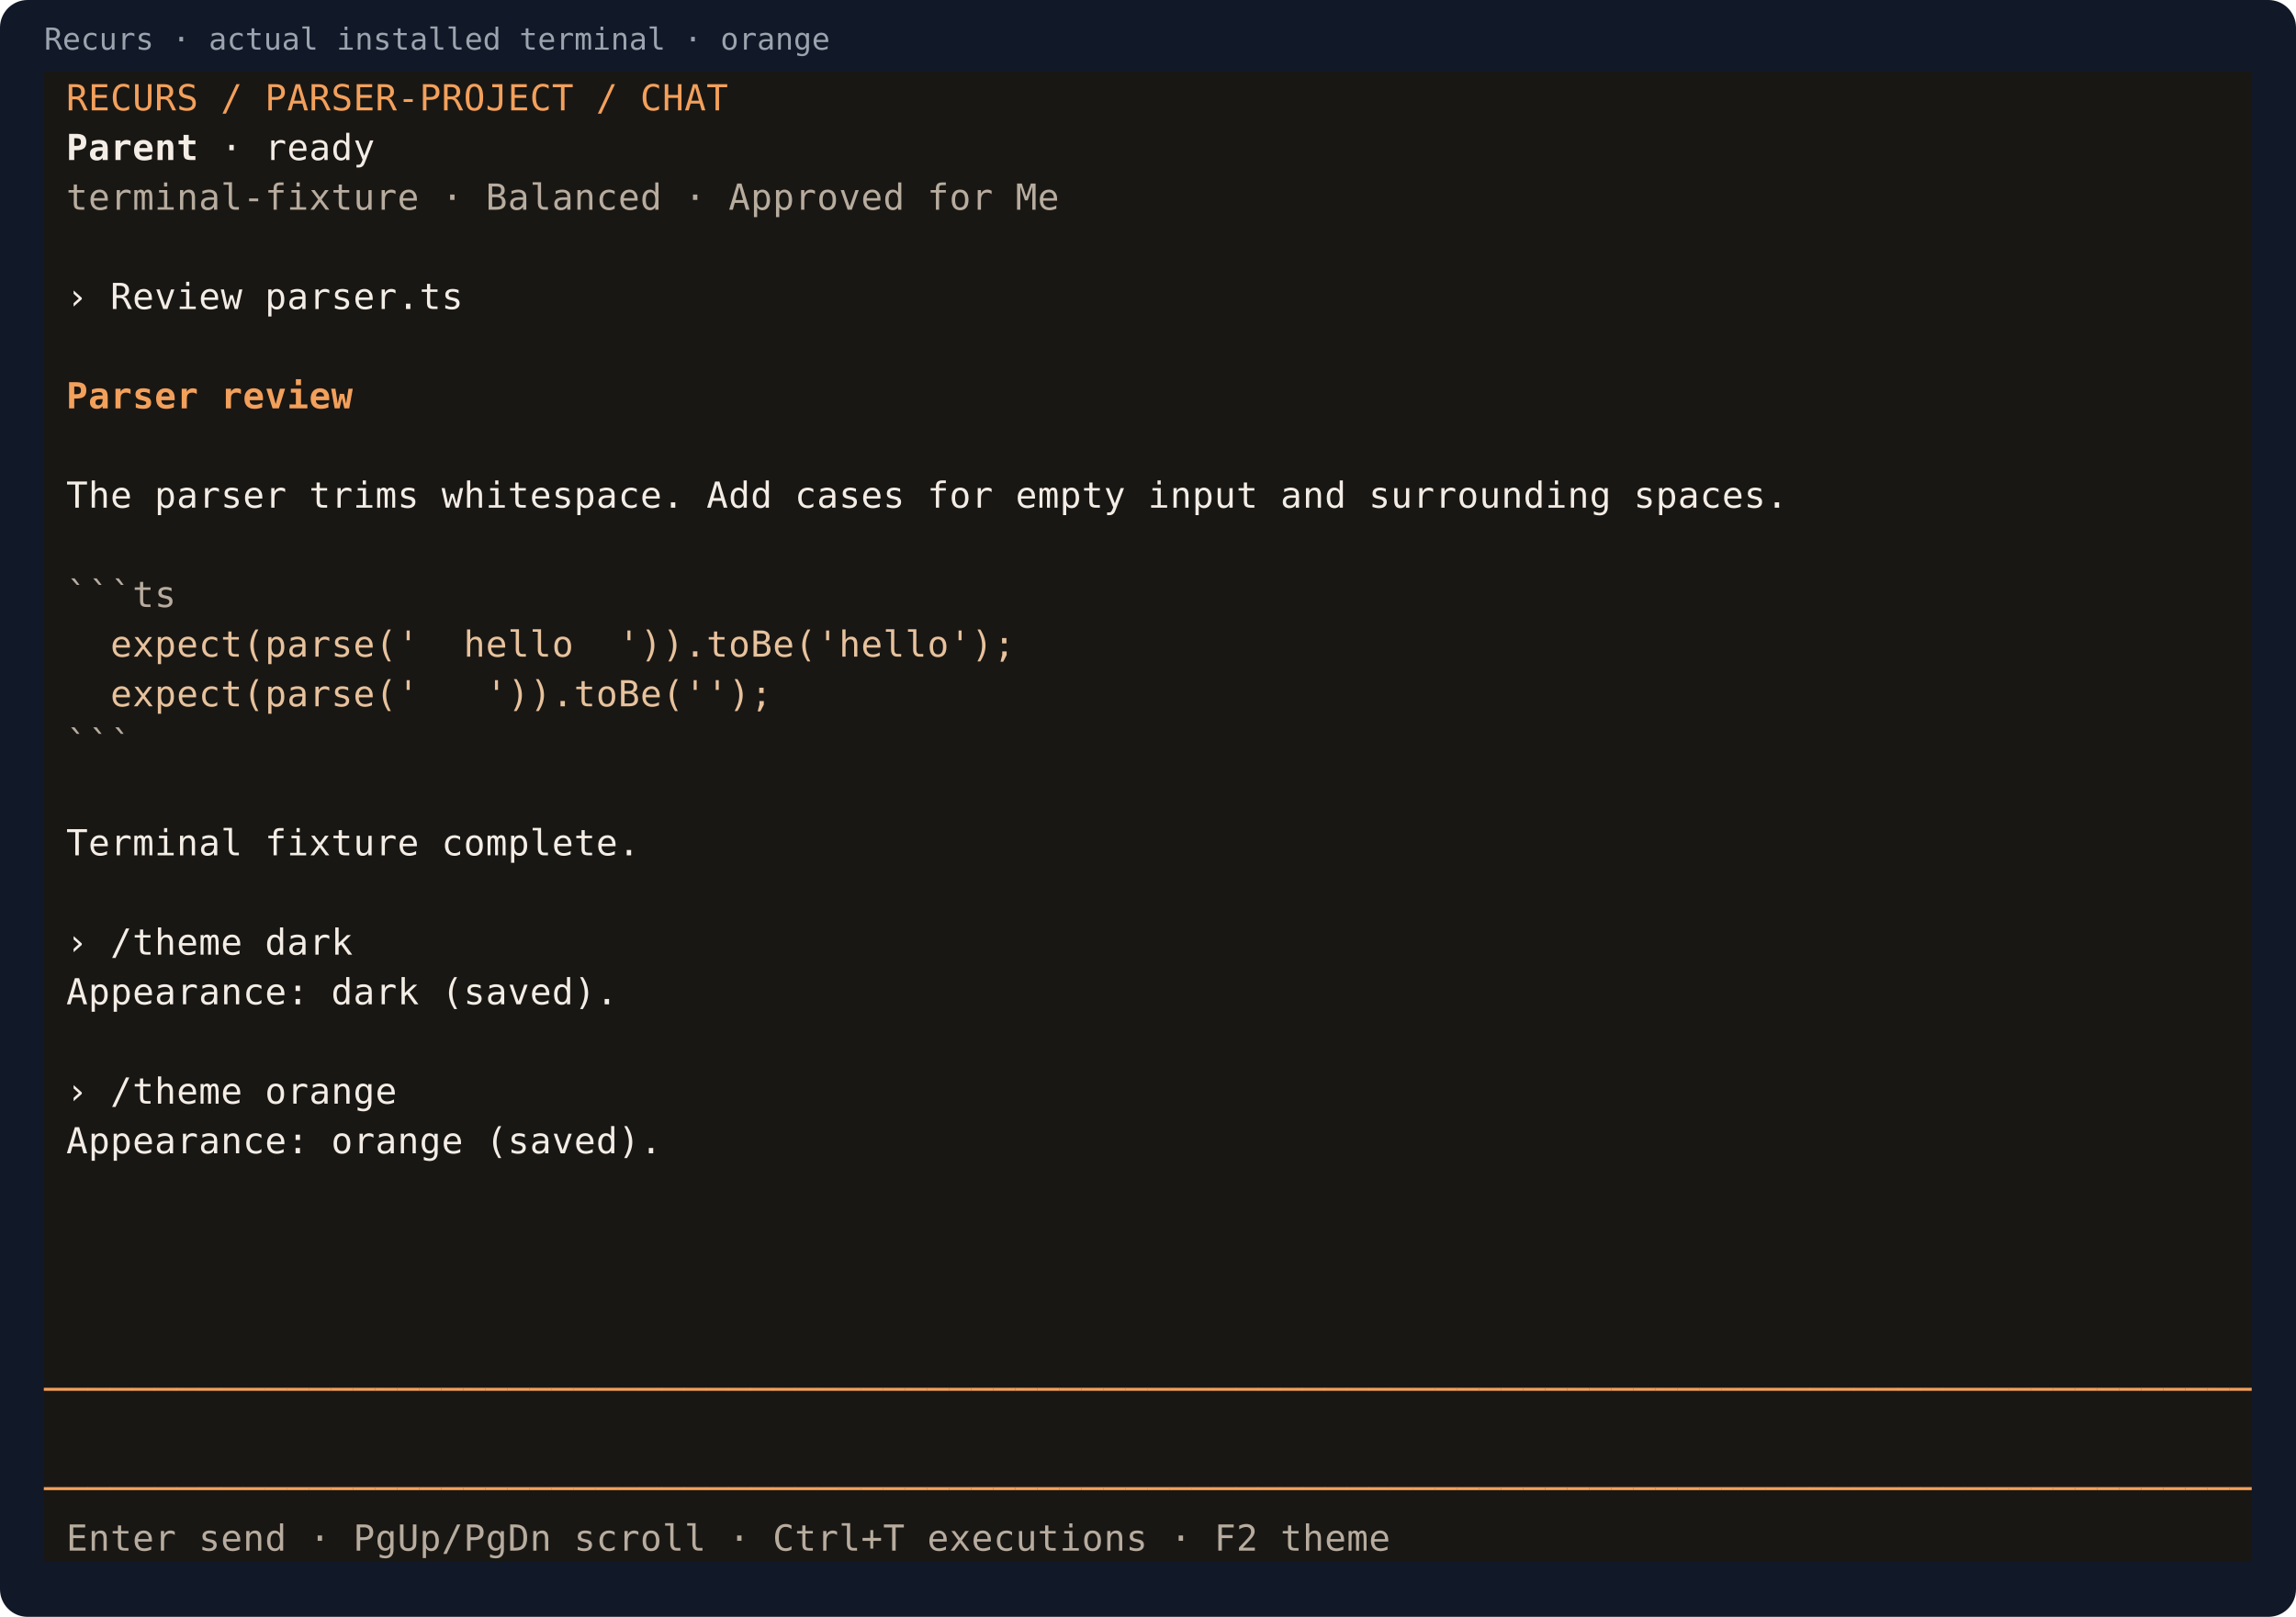
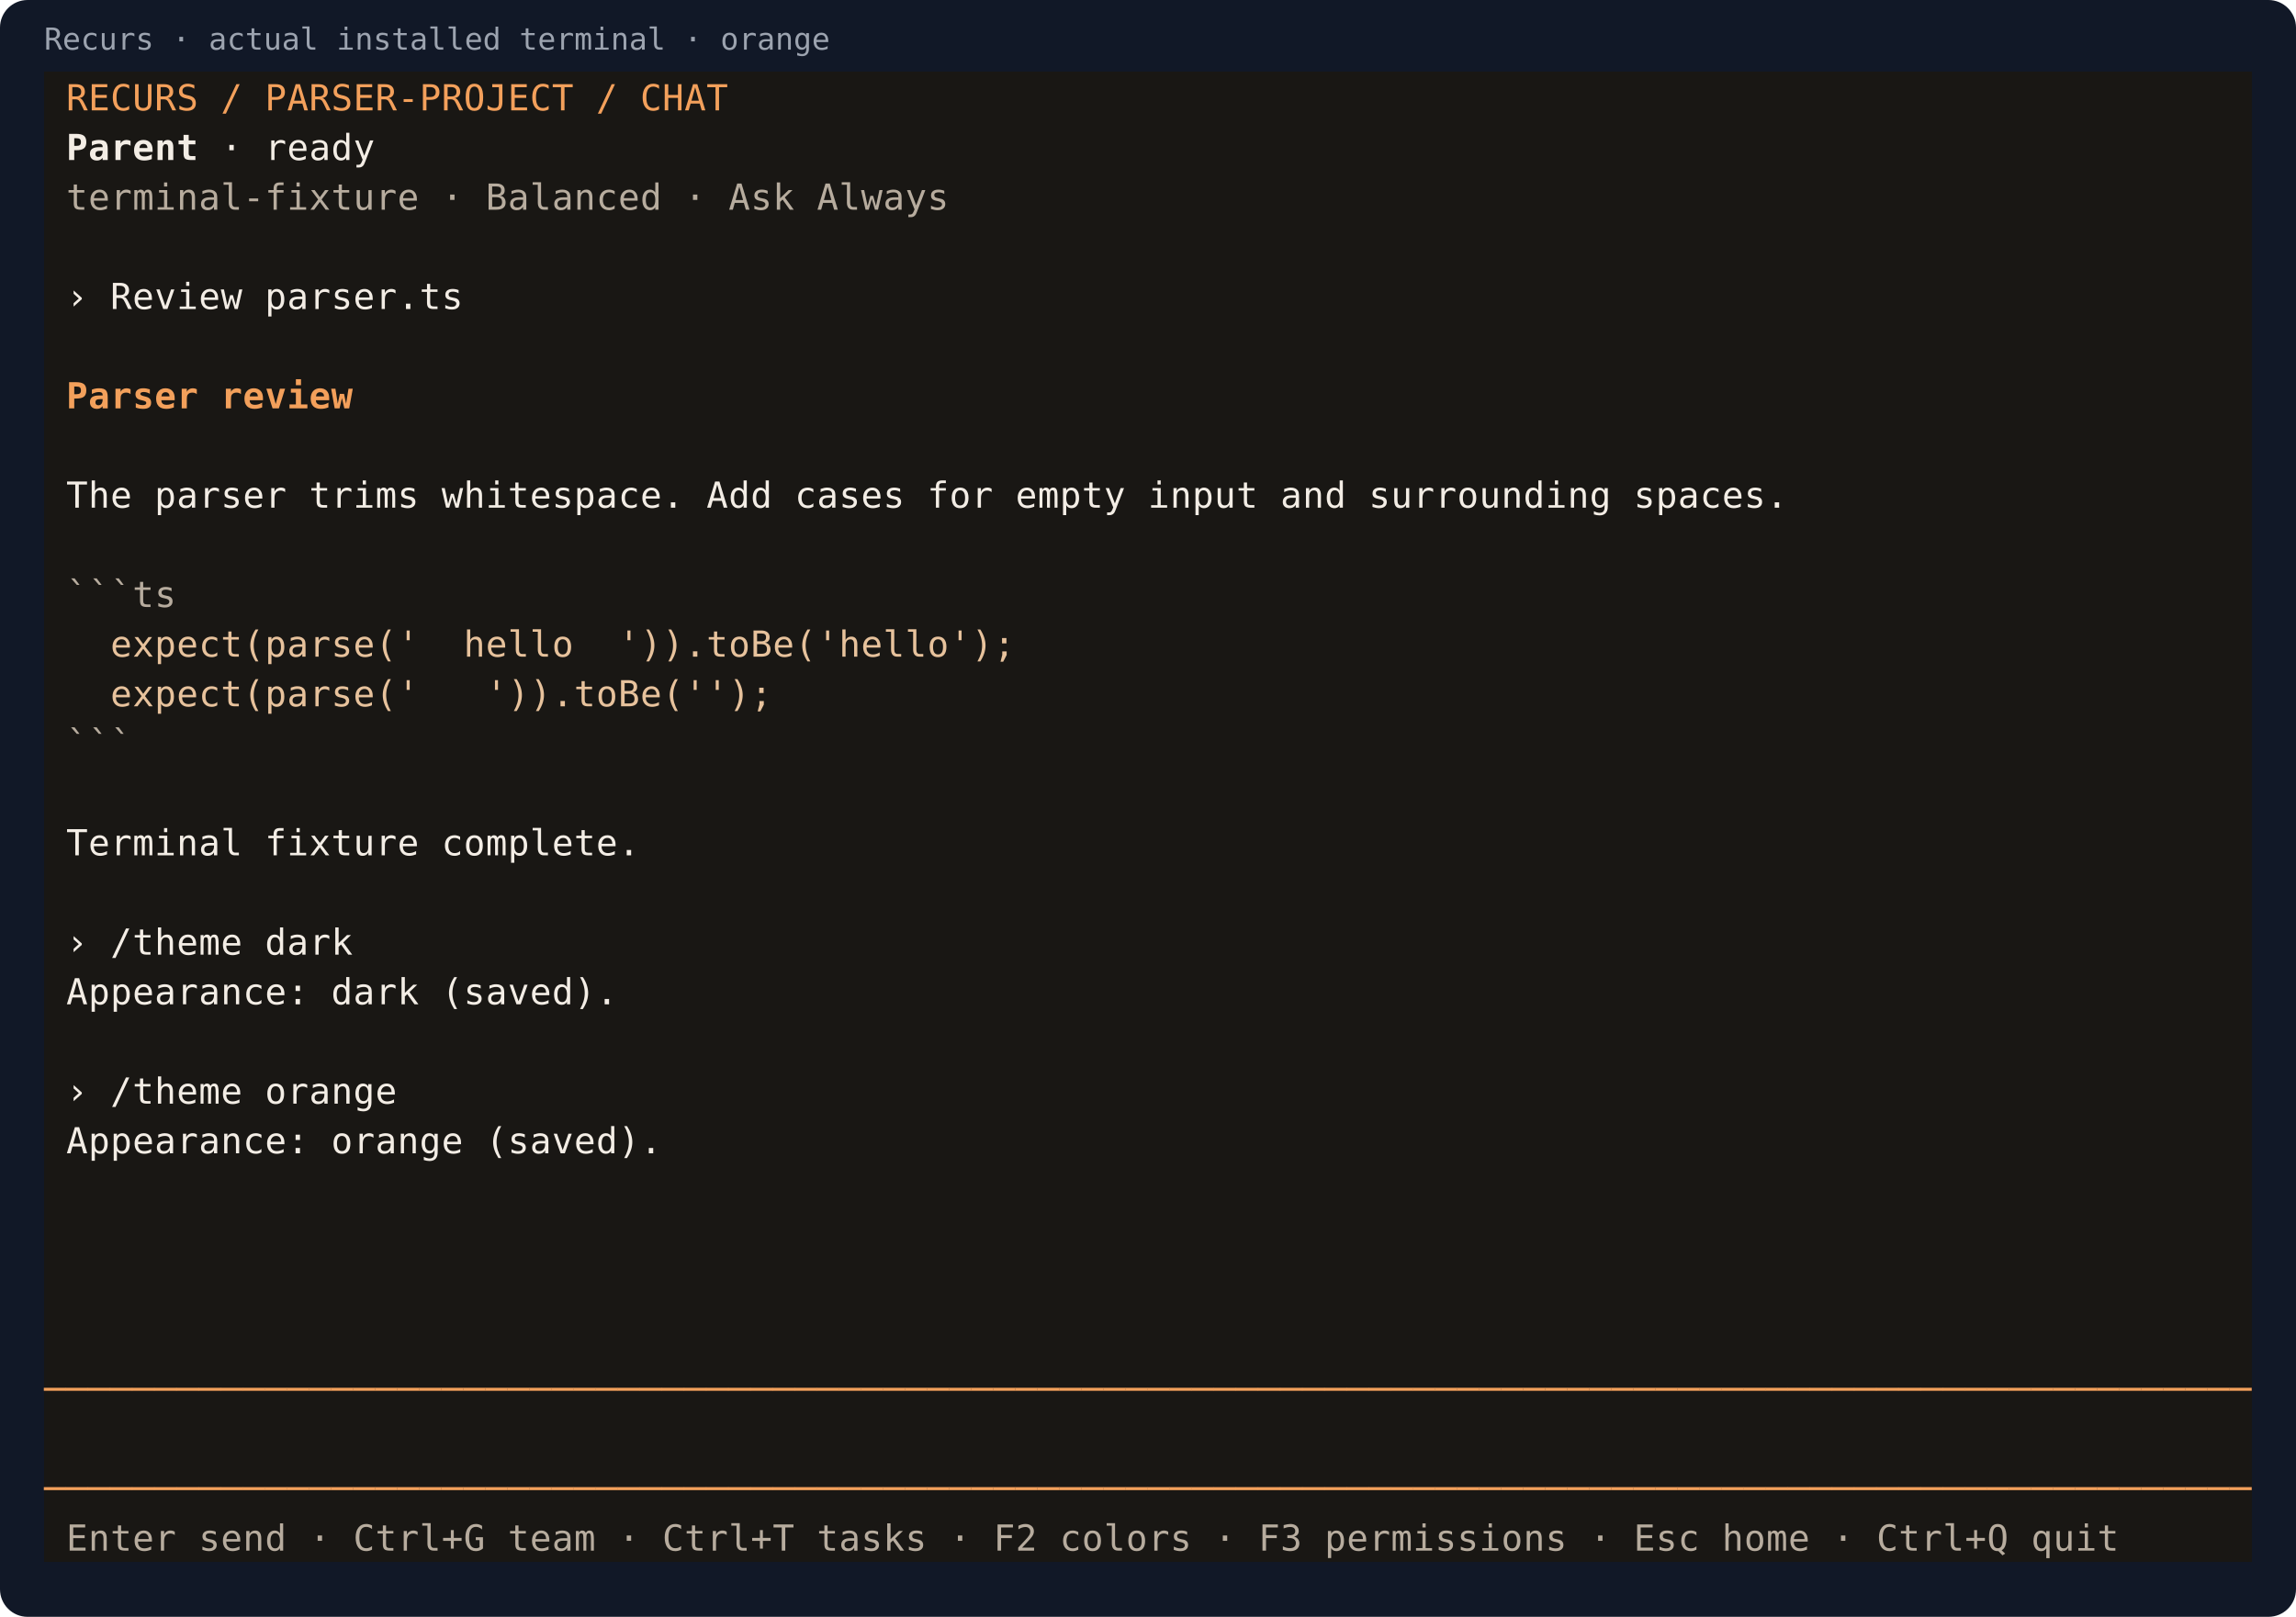
<svg xmlns="http://www.w3.org/2000/svg" width="832" height="586">
  <rect width="832" height="586" rx="10" fill="#111827" />
  <text x="16" y="18" fill="#9ca3af" font-family="monospace" font-size="11">Recurs · actual installed terminal · orange</text>
  <g shape-rendering="crispEdges">
    <rect x="16" y="26" width="800" height="18" fill="#191714" />
    <rect x="16" y="44" width="800" height="18" fill="#191714" />
    <rect x="16" y="62" width="800" height="18" fill="#191714" />
    <rect x="16" y="80" width="800" height="18" fill="#191714" />
    <rect x="16" y="98" width="800" height="18" fill="#191714" />
    <rect x="16" y="116" width="800" height="18" fill="#191714" />
    <rect x="16" y="134" width="800" height="18" fill="#191714" />
    <rect x="16" y="152" width="800" height="18" fill="#191714" />
    <rect x="16" y="170" width="800" height="18" fill="#191714" />
    <rect x="16" y="188" width="800" height="18" fill="#191714" />
    <rect x="16" y="206" width="800" height="18" fill="#191714" />
    <rect x="16" y="224" width="800" height="18" fill="#191714" />
    <rect x="16" y="242" width="800" height="18" fill="#191714" />
    <rect x="16" y="260" width="800" height="18" fill="#191714" />
    <rect x="16" y="278" width="800" height="18" fill="#191714" />
    <rect x="16" y="296" width="800" height="18" fill="#191714" />
    <rect x="16" y="314" width="800" height="18" fill="#191714" />
    <rect x="16" y="332" width="800" height="18" fill="#191714" />
    <rect x="16" y="350" width="800" height="18" fill="#191714" />
    <rect x="16" y="368" width="800" height="18" fill="#191714" />
    <rect x="16" y="386" width="800" height="18" fill="#191714" />
    <rect x="16" y="404" width="800" height="18" fill="#191714" />
    <rect x="16" y="422" width="800" height="18" fill="#191714" />
    <rect x="16" y="440" width="800" height="18" fill="#191714" />
    <rect x="16" y="458" width="800" height="18" fill="#191714" />
    <rect x="16" y="476" width="800" height="18" fill="#191714" />
    <rect x="16" y="494" width="800" height="18" fill="#191714" />
    <rect x="16" y="512" width="800" height="18" fill="#191714" />
    <rect x="16" y="530" width="800" height="18" fill="#191714" />
    <rect x="16" y="548" width="800" height="18" fill="#191714" />
  </g>
  <g font-family="monospace" font-size="13">
    <text x="24" y="40" fill="#f3a05b">R</text>
    <text x="32" y="40" fill="#f3a05b">E</text>
    <text x="40" y="40" fill="#f3a05b">C</text>
    <text x="48" y="40" fill="#f3a05b">U</text>
    <text x="56" y="40" fill="#f3a05b">R</text>
    <text x="64" y="40" fill="#f3a05b">S</text>
    <text x="80" y="40" fill="#f3a05b">/</text>
    <text x="96" y="40" fill="#f3a05b">P</text>
    <text x="104" y="40" fill="#f3a05b">A</text>
    <text x="112" y="40" fill="#f3a05b">R</text>
    <text x="120" y="40" fill="#f3a05b">S</text>
    <text x="128" y="40" fill="#f3a05b">E</text>
    <text x="136" y="40" fill="#f3a05b">R</text>
    <text x="144" y="40" fill="#f3a05b">-</text>
    <text x="152" y="40" fill="#f3a05b">P</text>
    <text x="160" y="40" fill="#f3a05b">R</text>
    <text x="168" y="40" fill="#f3a05b">O</text>
    <text x="176" y="40" fill="#f3a05b">J</text>
    <text x="184" y="40" fill="#f3a05b">E</text>
    <text x="192" y="40" fill="#f3a05b">C</text>
    <text x="200" y="40" fill="#f3a05b">T</text>
    <text x="216" y="40" fill="#f3a05b">/</text>
    <text x="232" y="40" fill="#f3a05b">C</text>
    <text x="240" y="40" fill="#f3a05b">H</text>
    <text x="248" y="40" fill="#f3a05b">A</text>
    <text x="256" y="40" fill="#f3a05b">T</text>
    <text x="24" y="58" fill="#f3ede5" font-weight="bold">P</text>
    <text x="32" y="58" fill="#f3ede5" font-weight="bold">a</text>
    <text x="40" y="58" fill="#f3ede5" font-weight="bold">r</text>
    <text x="48" y="58" fill="#f3ede5" font-weight="bold">e</text>
    <text x="56" y="58" fill="#f3ede5" font-weight="bold">n</text>
    <text x="64" y="58" fill="#f3ede5" font-weight="bold">t</text>
    <text x="80" y="58" fill="#f3ede5">·</text>
    <text x="96" y="58" fill="#f3ede5">r</text>
    <text x="104" y="58" fill="#f3ede5">e</text>
    <text x="112" y="58" fill="#f3ede5">a</text>
    <text x="120" y="58" fill="#f3ede5">d</text>
    <text x="128" y="58" fill="#f3ede5">y</text>
    <text x="24" y="76" fill="#b7ac9e">t</text>
    <text x="32" y="76" fill="#b7ac9e">e</text>
    <text x="40" y="76" fill="#b7ac9e">r</text>
    <text x="48" y="76" fill="#b7ac9e">m</text>
    <text x="56" y="76" fill="#b7ac9e">i</text>
    <text x="64" y="76" fill="#b7ac9e">n</text>
    <text x="72" y="76" fill="#b7ac9e">a</text>
    <text x="80" y="76" fill="#b7ac9e">l</text>
    <text x="88" y="76" fill="#b7ac9e">-</text>
    <text x="96" y="76" fill="#b7ac9e">f</text>
    <text x="104" y="76" fill="#b7ac9e">i</text>
    <text x="112" y="76" fill="#b7ac9e">x</text>
    <text x="120" y="76" fill="#b7ac9e">t</text>
    <text x="128" y="76" fill="#b7ac9e">u</text>
    <text x="136" y="76" fill="#b7ac9e">r</text>
    <text x="144" y="76" fill="#b7ac9e">e</text>
    <text x="160" y="76" fill="#b7ac9e">·</text>
    <text x="176" y="76" fill="#b7ac9e">B</text>
    <text x="184" y="76" fill="#b7ac9e">a</text>
    <text x="192" y="76" fill="#b7ac9e">l</text>
    <text x="200" y="76" fill="#b7ac9e">a</text>
    <text x="208" y="76" fill="#b7ac9e">n</text>
    <text x="216" y="76" fill="#b7ac9e">c</text>
    <text x="224" y="76" fill="#b7ac9e">e</text>
    <text x="232" y="76" fill="#b7ac9e">d</text>
    <text x="248" y="76" fill="#b7ac9e">·</text>
    <text x="264" y="76" fill="#b7ac9e">A</text>
-     <text x="272" y="76" fill="#b7ac9e">p</text>
-     <text x="280" y="76" fill="#b7ac9e">p</text>
-     <text x="288" y="76" fill="#b7ac9e">r</text>
-     <text x="296" y="76" fill="#b7ac9e">o</text>
-     <text x="304" y="76" fill="#b7ac9e">v</text>
-     <text x="312" y="76" fill="#b7ac9e">e</text>
-     <text x="320" y="76" fill="#b7ac9e">d</text>
-     <text x="336" y="76" fill="#b7ac9e">f</text>
-     <text x="344" y="76" fill="#b7ac9e">o</text>
-     <text x="352" y="76" fill="#b7ac9e">r</text>
-     <text x="368" y="76" fill="#b7ac9e">M</text>
-     <text x="376" y="76" fill="#b7ac9e">e</text>
+     <text x="272" y="76" fill="#b7ac9e">s</text>
+     <text x="280" y="76" fill="#b7ac9e">k</text>
+     <text x="296" y="76" fill="#b7ac9e">A</text>
+     <text x="304" y="76" fill="#b7ac9e">l</text>
+     <text x="312" y="76" fill="#b7ac9e">w</text>
+     <text x="320" y="76" fill="#b7ac9e">a</text>
+     <text x="328" y="76" fill="#b7ac9e">y</text>
+     <text x="336" y="76" fill="#b7ac9e">s</text>
    <text x="24" y="112" fill="#f3ede5">›</text>
    <text x="40" y="112" fill="#f3ede5">R</text>
    <text x="48" y="112" fill="#f3ede5">e</text>
    <text x="56" y="112" fill="#f3ede5">v</text>
    <text x="64" y="112" fill="#f3ede5">i</text>
    <text x="72" y="112" fill="#f3ede5">e</text>
    <text x="80" y="112" fill="#f3ede5">w</text>
    <text x="96" y="112" fill="#f3ede5">p</text>
    <text x="104" y="112" fill="#f3ede5">a</text>
    <text x="112" y="112" fill="#f3ede5">r</text>
    <text x="120" y="112" fill="#f3ede5">s</text>
    <text x="128" y="112" fill="#f3ede5">e</text>
    <text x="136" y="112" fill="#f3ede5">r</text>
    <text x="144" y="112" fill="#f3ede5">.</text>
    <text x="152" y="112" fill="#f3ede5">t</text>
    <text x="160" y="112" fill="#f3ede5">s</text>
    <text x="24" y="148" fill="#f3a05b" font-weight="bold">P</text>
    <text x="32" y="148" fill="#f3a05b" font-weight="bold">a</text>
    <text x="40" y="148" fill="#f3a05b" font-weight="bold">r</text>
    <text x="48" y="148" fill="#f3a05b" font-weight="bold">s</text>
    <text x="56" y="148" fill="#f3a05b" font-weight="bold">e</text>
    <text x="64" y="148" fill="#f3a05b" font-weight="bold">r</text>
    <text x="80" y="148" fill="#f3a05b" font-weight="bold">r</text>
    <text x="88" y="148" fill="#f3a05b" font-weight="bold">e</text>
    <text x="96" y="148" fill="#f3a05b" font-weight="bold">v</text>
    <text x="104" y="148" fill="#f3a05b" font-weight="bold">i</text>
    <text x="112" y="148" fill="#f3a05b" font-weight="bold">e</text>
    <text x="120" y="148" fill="#f3a05b" font-weight="bold">w</text>
    <text x="24" y="184" fill="#f3ede5">T</text>
    <text x="32" y="184" fill="#f3ede5">h</text>
    <text x="40" y="184" fill="#f3ede5">e</text>
    <text x="56" y="184" fill="#f3ede5">p</text>
    <text x="64" y="184" fill="#f3ede5">a</text>
    <text x="72" y="184" fill="#f3ede5">r</text>
    <text x="80" y="184" fill="#f3ede5">s</text>
    <text x="88" y="184" fill="#f3ede5">e</text>
    <text x="96" y="184" fill="#f3ede5">r</text>
    <text x="112" y="184" fill="#f3ede5">t</text>
    <text x="120" y="184" fill="#f3ede5">r</text>
    <text x="128" y="184" fill="#f3ede5">i</text>
    <text x="136" y="184" fill="#f3ede5">m</text>
    <text x="144" y="184" fill="#f3ede5">s</text>
    <text x="160" y="184" fill="#f3ede5">w</text>
    <text x="168" y="184" fill="#f3ede5">h</text>
    <text x="176" y="184" fill="#f3ede5">i</text>
    <text x="184" y="184" fill="#f3ede5">t</text>
    <text x="192" y="184" fill="#f3ede5">e</text>
    <text x="200" y="184" fill="#f3ede5">s</text>
    <text x="208" y="184" fill="#f3ede5">p</text>
    <text x="216" y="184" fill="#f3ede5">a</text>
    <text x="224" y="184" fill="#f3ede5">c</text>
    <text x="232" y="184" fill="#f3ede5">e</text>
    <text x="240" y="184" fill="#f3ede5">.</text>
    <text x="256" y="184" fill="#f3ede5">A</text>
    <text x="264" y="184" fill="#f3ede5">d</text>
    <text x="272" y="184" fill="#f3ede5">d</text>
    <text x="288" y="184" fill="#f3ede5">c</text>
    <text x="296" y="184" fill="#f3ede5">a</text>
    <text x="304" y="184" fill="#f3ede5">s</text>
    <text x="312" y="184" fill="#f3ede5">e</text>
    <text x="320" y="184" fill="#f3ede5">s</text>
    <text x="336" y="184" fill="#f3ede5">f</text>
    <text x="344" y="184" fill="#f3ede5">o</text>
    <text x="352" y="184" fill="#f3ede5">r</text>
    <text x="368" y="184" fill="#f3ede5">e</text>
    <text x="376" y="184" fill="#f3ede5">m</text>
    <text x="384" y="184" fill="#f3ede5">p</text>
    <text x="392" y="184" fill="#f3ede5">t</text>
    <text x="400" y="184" fill="#f3ede5">y</text>
    <text x="416" y="184" fill="#f3ede5">i</text>
    <text x="424" y="184" fill="#f3ede5">n</text>
    <text x="432" y="184" fill="#f3ede5">p</text>
    <text x="440" y="184" fill="#f3ede5">u</text>
    <text x="448" y="184" fill="#f3ede5">t</text>
    <text x="464" y="184" fill="#f3ede5">a</text>
    <text x="472" y="184" fill="#f3ede5">n</text>
    <text x="480" y="184" fill="#f3ede5">d</text>
    <text x="496" y="184" fill="#f3ede5">s</text>
    <text x="504" y="184" fill="#f3ede5">u</text>
    <text x="512" y="184" fill="#f3ede5">r</text>
    <text x="520" y="184" fill="#f3ede5">r</text>
    <text x="528" y="184" fill="#f3ede5">o</text>
    <text x="536" y="184" fill="#f3ede5">u</text>
    <text x="544" y="184" fill="#f3ede5">n</text>
    <text x="552" y="184" fill="#f3ede5">d</text>
    <text x="560" y="184" fill="#f3ede5">i</text>
    <text x="568" y="184" fill="#f3ede5">n</text>
    <text x="576" y="184" fill="#f3ede5">g</text>
    <text x="592" y="184" fill="#f3ede5">s</text>
    <text x="600" y="184" fill="#f3ede5">p</text>
    <text x="608" y="184" fill="#f3ede5">a</text>
    <text x="616" y="184" fill="#f3ede5">c</text>
    <text x="624" y="184" fill="#f3ede5">e</text>
    <text x="632" y="184" fill="#f3ede5">s</text>
    <text x="640" y="184" fill="#f3ede5">.</text>
    <text x="24" y="220" fill="#b7ac9e">`</text>
    <text x="32" y="220" fill="#b7ac9e">`</text>
    <text x="40" y="220" fill="#b7ac9e">`</text>
    <text x="48" y="220" fill="#b7ac9e">t</text>
    <text x="56" y="220" fill="#b7ac9e">s</text>
    <text x="40" y="238" fill="#e7c29c">e</text>
    <text x="48" y="238" fill="#e7c29c">x</text>
    <text x="56" y="238" fill="#e7c29c">p</text>
    <text x="64" y="238" fill="#e7c29c">e</text>
    <text x="72" y="238" fill="#e7c29c">c</text>
    <text x="80" y="238" fill="#e7c29c">t</text>
    <text x="88" y="238" fill="#e7c29c">(</text>
    <text x="96" y="238" fill="#e7c29c">p</text>
    <text x="104" y="238" fill="#e7c29c">a</text>
    <text x="112" y="238" fill="#e7c29c">r</text>
    <text x="120" y="238" fill="#e7c29c">s</text>
    <text x="128" y="238" fill="#e7c29c">e</text>
    <text x="136" y="238" fill="#e7c29c">(</text>
    <text x="144" y="238" fill="#e7c29c">'</text>
    <text x="168" y="238" fill="#e7c29c">h</text>
    <text x="176" y="238" fill="#e7c29c">e</text>
    <text x="184" y="238" fill="#e7c29c">l</text>
    <text x="192" y="238" fill="#e7c29c">l</text>
    <text x="200" y="238" fill="#e7c29c">o</text>
    <text x="224" y="238" fill="#e7c29c">'</text>
    <text x="232" y="238" fill="#e7c29c">)</text>
    <text x="240" y="238" fill="#e7c29c">)</text>
    <text x="248" y="238" fill="#e7c29c">.</text>
    <text x="256" y="238" fill="#e7c29c">t</text>
    <text x="264" y="238" fill="#e7c29c">o</text>
    <text x="272" y="238" fill="#e7c29c">B</text>
    <text x="280" y="238" fill="#e7c29c">e</text>
    <text x="288" y="238" fill="#e7c29c">(</text>
    <text x="296" y="238" fill="#e7c29c">'</text>
    <text x="304" y="238" fill="#e7c29c">h</text>
    <text x="312" y="238" fill="#e7c29c">e</text>
    <text x="320" y="238" fill="#e7c29c">l</text>
    <text x="328" y="238" fill="#e7c29c">l</text>
    <text x="336" y="238" fill="#e7c29c">o</text>
    <text x="344" y="238" fill="#e7c29c">'</text>
    <text x="352" y="238" fill="#e7c29c">)</text>
    <text x="360" y="238" fill="#e7c29c">;</text>
    <text x="40" y="256" fill="#e7c29c">e</text>
    <text x="48" y="256" fill="#e7c29c">x</text>
    <text x="56" y="256" fill="#e7c29c">p</text>
    <text x="64" y="256" fill="#e7c29c">e</text>
    <text x="72" y="256" fill="#e7c29c">c</text>
    <text x="80" y="256" fill="#e7c29c">t</text>
    <text x="88" y="256" fill="#e7c29c">(</text>
    <text x="96" y="256" fill="#e7c29c">p</text>
    <text x="104" y="256" fill="#e7c29c">a</text>
    <text x="112" y="256" fill="#e7c29c">r</text>
    <text x="120" y="256" fill="#e7c29c">s</text>
    <text x="128" y="256" fill="#e7c29c">e</text>
    <text x="136" y="256" fill="#e7c29c">(</text>
    <text x="144" y="256" fill="#e7c29c">'</text>
    <text x="176" y="256" fill="#e7c29c">'</text>
    <text x="184" y="256" fill="#e7c29c">)</text>
    <text x="192" y="256" fill="#e7c29c">)</text>
    <text x="200" y="256" fill="#e7c29c">.</text>
    <text x="208" y="256" fill="#e7c29c">t</text>
    <text x="216" y="256" fill="#e7c29c">o</text>
    <text x="224" y="256" fill="#e7c29c">B</text>
    <text x="232" y="256" fill="#e7c29c">e</text>
    <text x="240" y="256" fill="#e7c29c">(</text>
    <text x="248" y="256" fill="#e7c29c">'</text>
    <text x="256" y="256" fill="#e7c29c">'</text>
    <text x="264" y="256" fill="#e7c29c">)</text>
    <text x="272" y="256" fill="#e7c29c">;</text>
    <text x="24" y="274" fill="#b7ac9e">`</text>
    <text x="32" y="274" fill="#b7ac9e">`</text>
    <text x="40" y="274" fill="#b7ac9e">`</text>
    <text x="24" y="310" fill="#f3ede5">T</text>
    <text x="32" y="310" fill="#f3ede5">e</text>
    <text x="40" y="310" fill="#f3ede5">r</text>
    <text x="48" y="310" fill="#f3ede5">m</text>
    <text x="56" y="310" fill="#f3ede5">i</text>
    <text x="64" y="310" fill="#f3ede5">n</text>
    <text x="72" y="310" fill="#f3ede5">a</text>
    <text x="80" y="310" fill="#f3ede5">l</text>
    <text x="96" y="310" fill="#f3ede5">f</text>
    <text x="104" y="310" fill="#f3ede5">i</text>
    <text x="112" y="310" fill="#f3ede5">x</text>
    <text x="120" y="310" fill="#f3ede5">t</text>
    <text x="128" y="310" fill="#f3ede5">u</text>
    <text x="136" y="310" fill="#f3ede5">r</text>
    <text x="144" y="310" fill="#f3ede5">e</text>
    <text x="160" y="310" fill="#f3ede5">c</text>
    <text x="168" y="310" fill="#f3ede5">o</text>
    <text x="176" y="310" fill="#f3ede5">m</text>
    <text x="184" y="310" fill="#f3ede5">p</text>
    <text x="192" y="310" fill="#f3ede5">l</text>
    <text x="200" y="310" fill="#f3ede5">e</text>
    <text x="208" y="310" fill="#f3ede5">t</text>
    <text x="216" y="310" fill="#f3ede5">e</text>
    <text x="224" y="310" fill="#f3ede5">.</text>
    <text x="24" y="346" fill="#f3ede5">›</text>
    <text x="40" y="346" fill="#f3ede5">/</text>
    <text x="48" y="346" fill="#f3ede5">t</text>
    <text x="56" y="346" fill="#f3ede5">h</text>
    <text x="64" y="346" fill="#f3ede5">e</text>
    <text x="72" y="346" fill="#f3ede5">m</text>
    <text x="80" y="346" fill="#f3ede5">e</text>
    <text x="96" y="346" fill="#f3ede5">d</text>
    <text x="104" y="346" fill="#f3ede5">a</text>
    <text x="112" y="346" fill="#f3ede5">r</text>
    <text x="120" y="346" fill="#f3ede5">k</text>
    <text x="24" y="364" fill="#f3ede5">A</text>
    <text x="32" y="364" fill="#f3ede5">p</text>
    <text x="40" y="364" fill="#f3ede5">p</text>
    <text x="48" y="364" fill="#f3ede5">e</text>
    <text x="56" y="364" fill="#f3ede5">a</text>
    <text x="64" y="364" fill="#f3ede5">r</text>
    <text x="72" y="364" fill="#f3ede5">a</text>
    <text x="80" y="364" fill="#f3ede5">n</text>
    <text x="88" y="364" fill="#f3ede5">c</text>
    <text x="96" y="364" fill="#f3ede5">e</text>
    <text x="104" y="364" fill="#f3ede5">:</text>
    <text x="120" y="364" fill="#f3ede5">d</text>
    <text x="128" y="364" fill="#f3ede5">a</text>
    <text x="136" y="364" fill="#f3ede5">r</text>
    <text x="144" y="364" fill="#f3ede5">k</text>
    <text x="160" y="364" fill="#f3ede5">(</text>
    <text x="168" y="364" fill="#f3ede5">s</text>
    <text x="176" y="364" fill="#f3ede5">a</text>
    <text x="184" y="364" fill="#f3ede5">v</text>
    <text x="192" y="364" fill="#f3ede5">e</text>
    <text x="200" y="364" fill="#f3ede5">d</text>
    <text x="208" y="364" fill="#f3ede5">)</text>
    <text x="216" y="364" fill="#f3ede5">.</text>
    <text x="24" y="400" fill="#f3ede5">›</text>
    <text x="40" y="400" fill="#f3ede5">/</text>
    <text x="48" y="400" fill="#f3ede5">t</text>
    <text x="56" y="400" fill="#f3ede5">h</text>
    <text x="64" y="400" fill="#f3ede5">e</text>
    <text x="72" y="400" fill="#f3ede5">m</text>
    <text x="80" y="400" fill="#f3ede5">e</text>
    <text x="96" y="400" fill="#f3ede5">o</text>
    <text x="104" y="400" fill="#f3ede5">r</text>
    <text x="112" y="400" fill="#f3ede5">a</text>
    <text x="120" y="400" fill="#f3ede5">n</text>
    <text x="128" y="400" fill="#f3ede5">g</text>
    <text x="136" y="400" fill="#f3ede5">e</text>
    <text x="24" y="418" fill="#f3ede5">A</text>
    <text x="32" y="418" fill="#f3ede5">p</text>
    <text x="40" y="418" fill="#f3ede5">p</text>
    <text x="48" y="418" fill="#f3ede5">e</text>
    <text x="56" y="418" fill="#f3ede5">a</text>
    <text x="64" y="418" fill="#f3ede5">r</text>
    <text x="72" y="418" fill="#f3ede5">a</text>
    <text x="80" y="418" fill="#f3ede5">n</text>
    <text x="88" y="418" fill="#f3ede5">c</text>
    <text x="96" y="418" fill="#f3ede5">e</text>
    <text x="104" y="418" fill="#f3ede5">:</text>
    <text x="120" y="418" fill="#f3ede5">o</text>
    <text x="128" y="418" fill="#f3ede5">r</text>
    <text x="136" y="418" fill="#f3ede5">a</text>
    <text x="144" y="418" fill="#f3ede5">n</text>
    <text x="152" y="418" fill="#f3ede5">g</text>
    <text x="160" y="418" fill="#f3ede5">e</text>
    <text x="176" y="418" fill="#f3ede5">(</text>
    <text x="184" y="418" fill="#f3ede5">s</text>
    <text x="192" y="418" fill="#f3ede5">a</text>
    <text x="200" y="418" fill="#f3ede5">v</text>
    <text x="208" y="418" fill="#f3ede5">e</text>
    <text x="216" y="418" fill="#f3ede5">d</text>
    <text x="224" y="418" fill="#f3ede5">)</text>
    <text x="232" y="418" fill="#f3ede5">.</text>
    <text x="16" y="508" fill="#f3a05b">─</text>
    <text x="24" y="508" fill="#f3a05b">─</text>
    <text x="32" y="508" fill="#f3a05b">─</text>
    <text x="40" y="508" fill="#f3a05b">─</text>
    <text x="48" y="508" fill="#f3a05b">─</text>
    <text x="56" y="508" fill="#f3a05b">─</text>
    <text x="64" y="508" fill="#f3a05b">─</text>
    <text x="72" y="508" fill="#f3a05b">─</text>
    <text x="80" y="508" fill="#f3a05b">─</text>
    <text x="88" y="508" fill="#f3a05b">─</text>
    <text x="96" y="508" fill="#f3a05b">─</text>
    <text x="104" y="508" fill="#f3a05b">─</text>
    <text x="112" y="508" fill="#f3a05b">─</text>
    <text x="120" y="508" fill="#f3a05b">─</text>
    <text x="128" y="508" fill="#f3a05b">─</text>
    <text x="136" y="508" fill="#f3a05b">─</text>
    <text x="144" y="508" fill="#f3a05b">─</text>
    <text x="152" y="508" fill="#f3a05b">─</text>
    <text x="160" y="508" fill="#f3a05b">─</text>
    <text x="168" y="508" fill="#f3a05b">─</text>
    <text x="176" y="508" fill="#f3a05b">─</text>
    <text x="184" y="508" fill="#f3a05b">─</text>
    <text x="192" y="508" fill="#f3a05b">─</text>
    <text x="200" y="508" fill="#f3a05b">─</text>
    <text x="208" y="508" fill="#f3a05b">─</text>
    <text x="216" y="508" fill="#f3a05b">─</text>
    <text x="224" y="508" fill="#f3a05b">─</text>
    <text x="232" y="508" fill="#f3a05b">─</text>
    <text x="240" y="508" fill="#f3a05b">─</text>
    <text x="248" y="508" fill="#f3a05b">─</text>
    <text x="256" y="508" fill="#f3a05b">─</text>
    <text x="264" y="508" fill="#f3a05b">─</text>
    <text x="272" y="508" fill="#f3a05b">─</text>
    <text x="280" y="508" fill="#f3a05b">─</text>
    <text x="288" y="508" fill="#f3a05b">─</text>
    <text x="296" y="508" fill="#f3a05b">─</text>
    <text x="304" y="508" fill="#f3a05b">─</text>
    <text x="312" y="508" fill="#f3a05b">─</text>
    <text x="320" y="508" fill="#f3a05b">─</text>
    <text x="328" y="508" fill="#f3a05b">─</text>
    <text x="336" y="508" fill="#f3a05b">─</text>
    <text x="344" y="508" fill="#f3a05b">─</text>
    <text x="352" y="508" fill="#f3a05b">─</text>
    <text x="360" y="508" fill="#f3a05b">─</text>
    <text x="368" y="508" fill="#f3a05b">─</text>
    <text x="376" y="508" fill="#f3a05b">─</text>
    <text x="384" y="508" fill="#f3a05b">─</text>
    <text x="392" y="508" fill="#f3a05b">─</text>
    <text x="400" y="508" fill="#f3a05b">─</text>
    <text x="408" y="508" fill="#f3a05b">─</text>
    <text x="416" y="508" fill="#f3a05b">─</text>
    <text x="424" y="508" fill="#f3a05b">─</text>
    <text x="432" y="508" fill="#f3a05b">─</text>
    <text x="440" y="508" fill="#f3a05b">─</text>
    <text x="448" y="508" fill="#f3a05b">─</text>
    <text x="456" y="508" fill="#f3a05b">─</text>
    <text x="464" y="508" fill="#f3a05b">─</text>
    <text x="472" y="508" fill="#f3a05b">─</text>
    <text x="480" y="508" fill="#f3a05b">─</text>
    <text x="488" y="508" fill="#f3a05b">─</text>
    <text x="496" y="508" fill="#f3a05b">─</text>
    <text x="504" y="508" fill="#f3a05b">─</text>
    <text x="512" y="508" fill="#f3a05b">─</text>
    <text x="520" y="508" fill="#f3a05b">─</text>
    <text x="528" y="508" fill="#f3a05b">─</text>
    <text x="536" y="508" fill="#f3a05b">─</text>
    <text x="544" y="508" fill="#f3a05b">─</text>
    <text x="552" y="508" fill="#f3a05b">─</text>
    <text x="560" y="508" fill="#f3a05b">─</text>
    <text x="568" y="508" fill="#f3a05b">─</text>
    <text x="576" y="508" fill="#f3a05b">─</text>
    <text x="584" y="508" fill="#f3a05b">─</text>
    <text x="592" y="508" fill="#f3a05b">─</text>
    <text x="600" y="508" fill="#f3a05b">─</text>
    <text x="608" y="508" fill="#f3a05b">─</text>
    <text x="616" y="508" fill="#f3a05b">─</text>
    <text x="624" y="508" fill="#f3a05b">─</text>
    <text x="632" y="508" fill="#f3a05b">─</text>
    <text x="640" y="508" fill="#f3a05b">─</text>
    <text x="648" y="508" fill="#f3a05b">─</text>
    <text x="656" y="508" fill="#f3a05b">─</text>
    <text x="664" y="508" fill="#f3a05b">─</text>
    <text x="672" y="508" fill="#f3a05b">─</text>
    <text x="680" y="508" fill="#f3a05b">─</text>
    <text x="688" y="508" fill="#f3a05b">─</text>
    <text x="696" y="508" fill="#f3a05b">─</text>
    <text x="704" y="508" fill="#f3a05b">─</text>
    <text x="712" y="508" fill="#f3a05b">─</text>
    <text x="720" y="508" fill="#f3a05b">─</text>
    <text x="728" y="508" fill="#f3a05b">─</text>
    <text x="736" y="508" fill="#f3a05b">─</text>
    <text x="744" y="508" fill="#f3a05b">─</text>
    <text x="752" y="508" fill="#f3a05b">─</text>
    <text x="760" y="508" fill="#f3a05b">─</text>
    <text x="768" y="508" fill="#f3a05b">─</text>
    <text x="776" y="508" fill="#f3a05b">─</text>
    <text x="784" y="508" fill="#f3a05b">─</text>
    <text x="792" y="508" fill="#f3a05b">─</text>
    <text x="800" y="508" fill="#f3a05b">─</text>
    <text x="808" y="508" fill="#f3a05b">─</text>
    <text x="16" y="544" fill="#f3a05b">─</text>
    <text x="24" y="544" fill="#f3a05b">─</text>
    <text x="32" y="544" fill="#f3a05b">─</text>
    <text x="40" y="544" fill="#f3a05b">─</text>
    <text x="48" y="544" fill="#f3a05b">─</text>
    <text x="56" y="544" fill="#f3a05b">─</text>
    <text x="64" y="544" fill="#f3a05b">─</text>
    <text x="72" y="544" fill="#f3a05b">─</text>
    <text x="80" y="544" fill="#f3a05b">─</text>
    <text x="88" y="544" fill="#f3a05b">─</text>
    <text x="96" y="544" fill="#f3a05b">─</text>
    <text x="104" y="544" fill="#f3a05b">─</text>
    <text x="112" y="544" fill="#f3a05b">─</text>
    <text x="120" y="544" fill="#f3a05b">─</text>
    <text x="128" y="544" fill="#f3a05b">─</text>
    <text x="136" y="544" fill="#f3a05b">─</text>
    <text x="144" y="544" fill="#f3a05b">─</text>
    <text x="152" y="544" fill="#f3a05b">─</text>
    <text x="160" y="544" fill="#f3a05b">─</text>
    <text x="168" y="544" fill="#f3a05b">─</text>
    <text x="176" y="544" fill="#f3a05b">─</text>
    <text x="184" y="544" fill="#f3a05b">─</text>
    <text x="192" y="544" fill="#f3a05b">─</text>
    <text x="200" y="544" fill="#f3a05b">─</text>
    <text x="208" y="544" fill="#f3a05b">─</text>
    <text x="216" y="544" fill="#f3a05b">─</text>
    <text x="224" y="544" fill="#f3a05b">─</text>
    <text x="232" y="544" fill="#f3a05b">─</text>
    <text x="240" y="544" fill="#f3a05b">─</text>
    <text x="248" y="544" fill="#f3a05b">─</text>
    <text x="256" y="544" fill="#f3a05b">─</text>
    <text x="264" y="544" fill="#f3a05b">─</text>
    <text x="272" y="544" fill="#f3a05b">─</text>
    <text x="280" y="544" fill="#f3a05b">─</text>
    <text x="288" y="544" fill="#f3a05b">─</text>
    <text x="296" y="544" fill="#f3a05b">─</text>
    <text x="304" y="544" fill="#f3a05b">─</text>
    <text x="312" y="544" fill="#f3a05b">─</text>
    <text x="320" y="544" fill="#f3a05b">─</text>
    <text x="328" y="544" fill="#f3a05b">─</text>
    <text x="336" y="544" fill="#f3a05b">─</text>
    <text x="344" y="544" fill="#f3a05b">─</text>
    <text x="352" y="544" fill="#f3a05b">─</text>
    <text x="360" y="544" fill="#f3a05b">─</text>
    <text x="368" y="544" fill="#f3a05b">─</text>
    <text x="376" y="544" fill="#f3a05b">─</text>
    <text x="384" y="544" fill="#f3a05b">─</text>
    <text x="392" y="544" fill="#f3a05b">─</text>
    <text x="400" y="544" fill="#f3a05b">─</text>
    <text x="408" y="544" fill="#f3a05b">─</text>
    <text x="416" y="544" fill="#f3a05b">─</text>
    <text x="424" y="544" fill="#f3a05b">─</text>
    <text x="432" y="544" fill="#f3a05b">─</text>
    <text x="440" y="544" fill="#f3a05b">─</text>
    <text x="448" y="544" fill="#f3a05b">─</text>
    <text x="456" y="544" fill="#f3a05b">─</text>
    <text x="464" y="544" fill="#f3a05b">─</text>
    <text x="472" y="544" fill="#f3a05b">─</text>
    <text x="480" y="544" fill="#f3a05b">─</text>
    <text x="488" y="544" fill="#f3a05b">─</text>
    <text x="496" y="544" fill="#f3a05b">─</text>
    <text x="504" y="544" fill="#f3a05b">─</text>
    <text x="512" y="544" fill="#f3a05b">─</text>
    <text x="520" y="544" fill="#f3a05b">─</text>
    <text x="528" y="544" fill="#f3a05b">─</text>
    <text x="536" y="544" fill="#f3a05b">─</text>
    <text x="544" y="544" fill="#f3a05b">─</text>
    <text x="552" y="544" fill="#f3a05b">─</text>
    <text x="560" y="544" fill="#f3a05b">─</text>
    <text x="568" y="544" fill="#f3a05b">─</text>
    <text x="576" y="544" fill="#f3a05b">─</text>
    <text x="584" y="544" fill="#f3a05b">─</text>
    <text x="592" y="544" fill="#f3a05b">─</text>
    <text x="600" y="544" fill="#f3a05b">─</text>
    <text x="608" y="544" fill="#f3a05b">─</text>
    <text x="616" y="544" fill="#f3a05b">─</text>
    <text x="624" y="544" fill="#f3a05b">─</text>
    <text x="632" y="544" fill="#f3a05b">─</text>
    <text x="640" y="544" fill="#f3a05b">─</text>
    <text x="648" y="544" fill="#f3a05b">─</text>
    <text x="656" y="544" fill="#f3a05b">─</text>
    <text x="664" y="544" fill="#f3a05b">─</text>
    <text x="672" y="544" fill="#f3a05b">─</text>
    <text x="680" y="544" fill="#f3a05b">─</text>
    <text x="688" y="544" fill="#f3a05b">─</text>
    <text x="696" y="544" fill="#f3a05b">─</text>
    <text x="704" y="544" fill="#f3a05b">─</text>
    <text x="712" y="544" fill="#f3a05b">─</text>
    <text x="720" y="544" fill="#f3a05b">─</text>
    <text x="728" y="544" fill="#f3a05b">─</text>
    <text x="736" y="544" fill="#f3a05b">─</text>
    <text x="744" y="544" fill="#f3a05b">─</text>
    <text x="752" y="544" fill="#f3a05b">─</text>
    <text x="760" y="544" fill="#f3a05b">─</text>
    <text x="768" y="544" fill="#f3a05b">─</text>
    <text x="776" y="544" fill="#f3a05b">─</text>
    <text x="784" y="544" fill="#f3a05b">─</text>
    <text x="792" y="544" fill="#f3a05b">─</text>
    <text x="800" y="544" fill="#f3a05b">─</text>
    <text x="808" y="544" fill="#f3a05b">─</text>
    <text x="24" y="562" fill="#b7ac9e">E</text>
    <text x="32" y="562" fill="#b7ac9e">n</text>
    <text x="40" y="562" fill="#b7ac9e">t</text>
    <text x="48" y="562" fill="#b7ac9e">e</text>
    <text x="56" y="562" fill="#b7ac9e">r</text>
    <text x="72" y="562" fill="#b7ac9e">s</text>
    <text x="80" y="562" fill="#b7ac9e">e</text>
    <text x="88" y="562" fill="#b7ac9e">n</text>
    <text x="96" y="562" fill="#b7ac9e">d</text>
    <text x="112" y="562" fill="#b7ac9e">·</text>
-     <text x="128" y="562" fill="#b7ac9e">P</text>
-     <text x="136" y="562" fill="#b7ac9e">g</text>
-     <text x="144" y="562" fill="#b7ac9e">U</text>
-     <text x="152" y="562" fill="#b7ac9e">p</text>
-     <text x="160" y="562" fill="#b7ac9e">/</text>
-     <text x="168" y="562" fill="#b7ac9e">P</text>
-     <text x="176" y="562" fill="#b7ac9e">g</text>
-     <text x="184" y="562" fill="#b7ac9e">D</text>
-     <text x="192" y="562" fill="#b7ac9e">n</text>
-     <text x="208" y="562" fill="#b7ac9e">s</text>
-     <text x="216" y="562" fill="#b7ac9e">c</text>
-     <text x="224" y="562" fill="#b7ac9e">r</text>
-     <text x="232" y="562" fill="#b7ac9e">o</text>
-     <text x="240" y="562" fill="#b7ac9e">l</text>
-     <text x="248" y="562" fill="#b7ac9e">l</text>
-     <text x="264" y="562" fill="#b7ac9e">·</text>
-     <text x="280" y="562" fill="#b7ac9e">C</text>
-     <text x="288" y="562" fill="#b7ac9e">t</text>
-     <text x="296" y="562" fill="#b7ac9e">r</text>
-     <text x="304" y="562" fill="#b7ac9e">l</text>
-     <text x="312" y="562" fill="#b7ac9e">+</text>
-     <text x="320" y="562" fill="#b7ac9e">T</text>
-     <text x="336" y="562" fill="#b7ac9e">e</text>
-     <text x="344" y="562" fill="#b7ac9e">x</text>
-     <text x="352" y="562" fill="#b7ac9e">e</text>
-     <text x="360" y="562" fill="#b7ac9e">c</text>
-     <text x="368" y="562" fill="#b7ac9e">u</text>
-     <text x="376" y="562" fill="#b7ac9e">t</text>
-     <text x="384" y="562" fill="#b7ac9e">i</text>
+     <text x="128" y="562" fill="#b7ac9e">C</text>
+     <text x="136" y="562" fill="#b7ac9e">t</text>
+     <text x="144" y="562" fill="#b7ac9e">r</text>
+     <text x="152" y="562" fill="#b7ac9e">l</text>
+     <text x="160" y="562" fill="#b7ac9e">+</text>
+     <text x="168" y="562" fill="#b7ac9e">G</text>
+     <text x="184" y="562" fill="#b7ac9e">t</text>
+     <text x="192" y="562" fill="#b7ac9e">e</text>
+     <text x="200" y="562" fill="#b7ac9e">a</text>
+     <text x="208" y="562" fill="#b7ac9e">m</text>
+     <text x="224" y="562" fill="#b7ac9e">·</text>
+     <text x="240" y="562" fill="#b7ac9e">C</text>
+     <text x="248" y="562" fill="#b7ac9e">t</text>
+     <text x="256" y="562" fill="#b7ac9e">r</text>
+     <text x="264" y="562" fill="#b7ac9e">l</text>
+     <text x="272" y="562" fill="#b7ac9e">+</text>
+     <text x="280" y="562" fill="#b7ac9e">T</text>
+     <text x="296" y="562" fill="#b7ac9e">t</text>
+     <text x="304" y="562" fill="#b7ac9e">a</text>
+     <text x="312" y="562" fill="#b7ac9e">s</text>
+     <text x="320" y="562" fill="#b7ac9e">k</text>
+     <text x="328" y="562" fill="#b7ac9e">s</text>
+     <text x="344" y="562" fill="#b7ac9e">·</text>
+     <text x="360" y="562" fill="#b7ac9e">F</text>
+     <text x="368" y="562" fill="#b7ac9e">2</text>
+     <text x="384" y="562" fill="#b7ac9e">c</text>
    <text x="392" y="562" fill="#b7ac9e">o</text>
-     <text x="400" y="562" fill="#b7ac9e">n</text>
-     <text x="408" y="562" fill="#b7ac9e">s</text>
-     <text x="424" y="562" fill="#b7ac9e">·</text>
-     <text x="440" y="562" fill="#b7ac9e">F</text>
-     <text x="448" y="562" fill="#b7ac9e">2</text>
-     <text x="464" y="562" fill="#b7ac9e">t</text>
-     <text x="472" y="562" fill="#b7ac9e">h</text>
-     <text x="480" y="562" fill="#b7ac9e">e</text>
-     <text x="488" y="562" fill="#b7ac9e">m</text>
-     <text x="496" y="562" fill="#b7ac9e">e</text>
+     <text x="400" y="562" fill="#b7ac9e">l</text>
+     <text x="408" y="562" fill="#b7ac9e">o</text>
+     <text x="416" y="562" fill="#b7ac9e">r</text>
+     <text x="424" y="562" fill="#b7ac9e">s</text>
+     <text x="440" y="562" fill="#b7ac9e">·</text>
+     <text x="456" y="562" fill="#b7ac9e">F</text>
+     <text x="464" y="562" fill="#b7ac9e">3</text>
+     <text x="480" y="562" fill="#b7ac9e">p</text>
+     <text x="488" y="562" fill="#b7ac9e">e</text>
+     <text x="496" y="562" fill="#b7ac9e">r</text>
+     <text x="504" y="562" fill="#b7ac9e">m</text>
+     <text x="512" y="562" fill="#b7ac9e">i</text>
+     <text x="520" y="562" fill="#b7ac9e">s</text>
+     <text x="528" y="562" fill="#b7ac9e">s</text>
+     <text x="536" y="562" fill="#b7ac9e">i</text>
+     <text x="544" y="562" fill="#b7ac9e">o</text>
+     <text x="552" y="562" fill="#b7ac9e">n</text>
+     <text x="560" y="562" fill="#b7ac9e">s</text>
+     <text x="576" y="562" fill="#b7ac9e">·</text>
+     <text x="592" y="562" fill="#b7ac9e">E</text>
+     <text x="600" y="562" fill="#b7ac9e">s</text>
+     <text x="608" y="562" fill="#b7ac9e">c</text>
+     <text x="624" y="562" fill="#b7ac9e">h</text>
+     <text x="632" y="562" fill="#b7ac9e">o</text>
+     <text x="640" y="562" fill="#b7ac9e">m</text>
+     <text x="648" y="562" fill="#b7ac9e">e</text>
+     <text x="664" y="562" fill="#b7ac9e">·</text>
+     <text x="680" y="562" fill="#b7ac9e">C</text>
+     <text x="688" y="562" fill="#b7ac9e">t</text>
+     <text x="696" y="562" fill="#b7ac9e">r</text>
+     <text x="704" y="562" fill="#b7ac9e">l</text>
+     <text x="712" y="562" fill="#b7ac9e">+</text>
+     <text x="720" y="562" fill="#b7ac9e">Q</text>
+     <text x="736" y="562" fill="#b7ac9e">q</text>
+     <text x="744" y="562" fill="#b7ac9e">u</text>
+     <text x="752" y="562" fill="#b7ac9e">i</text>
+     <text x="760" y="562" fill="#b7ac9e">t</text>
  </g>
</svg>
